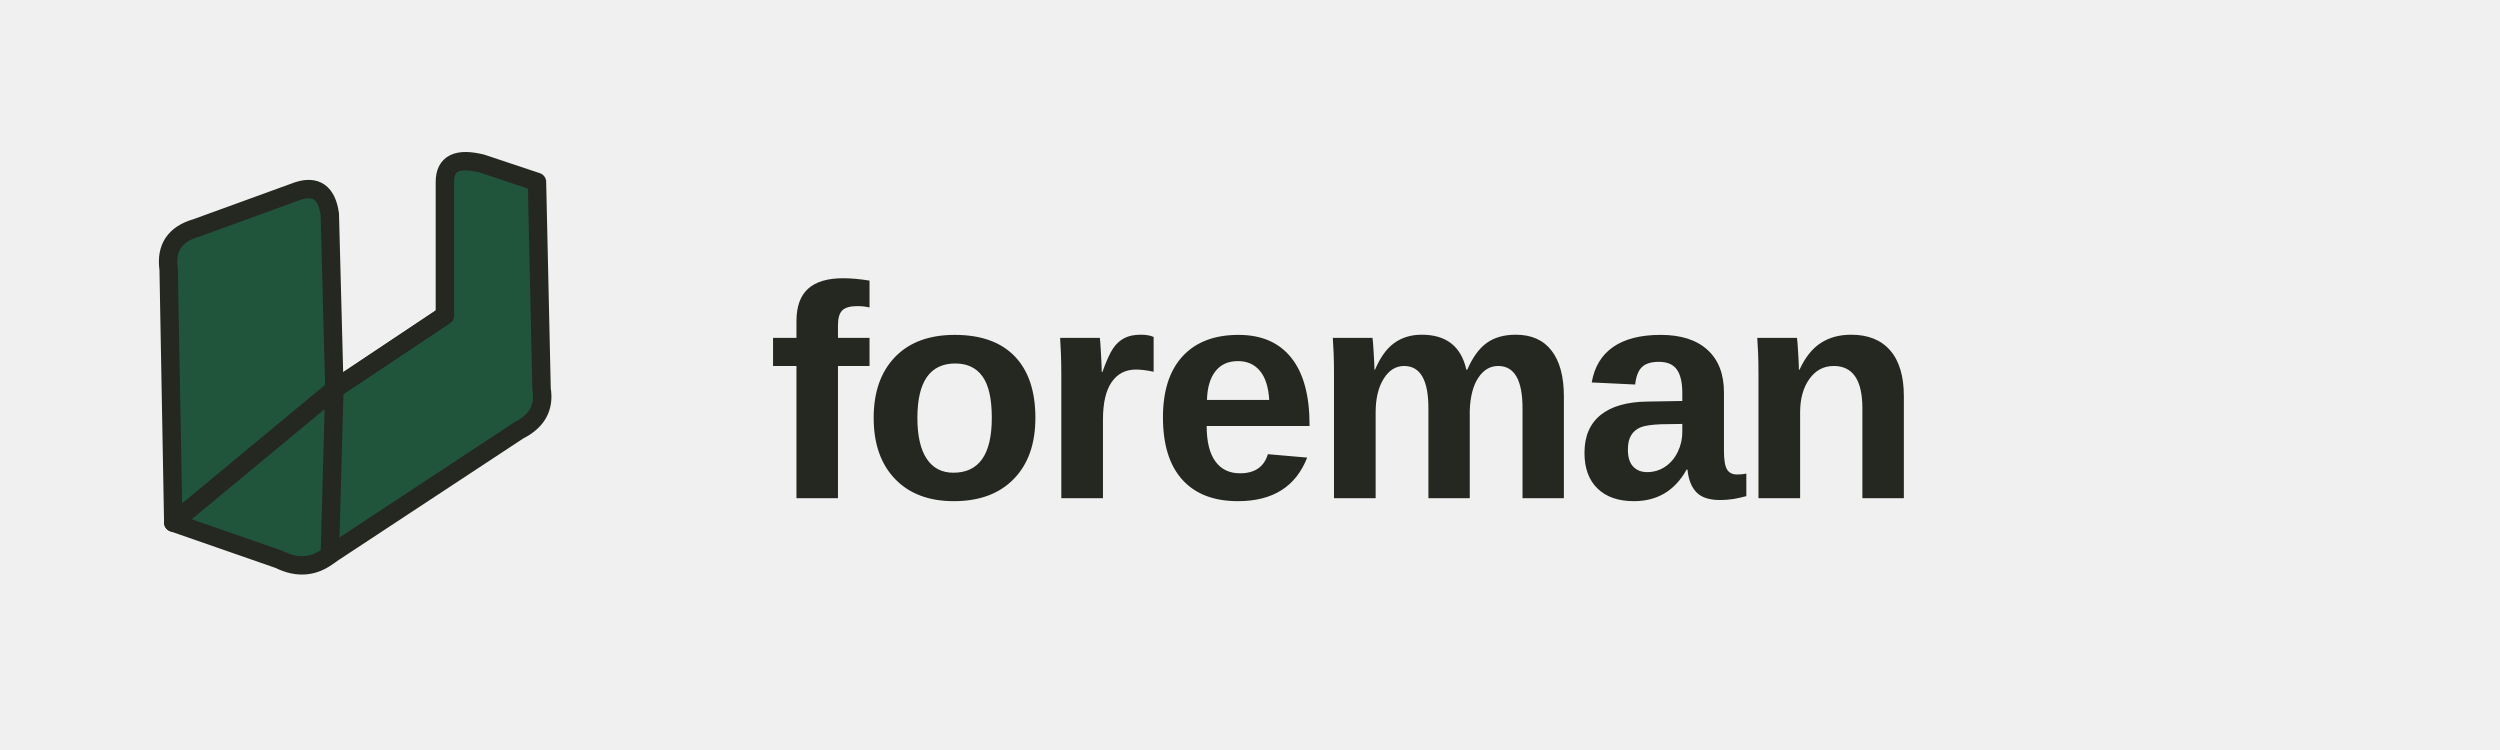
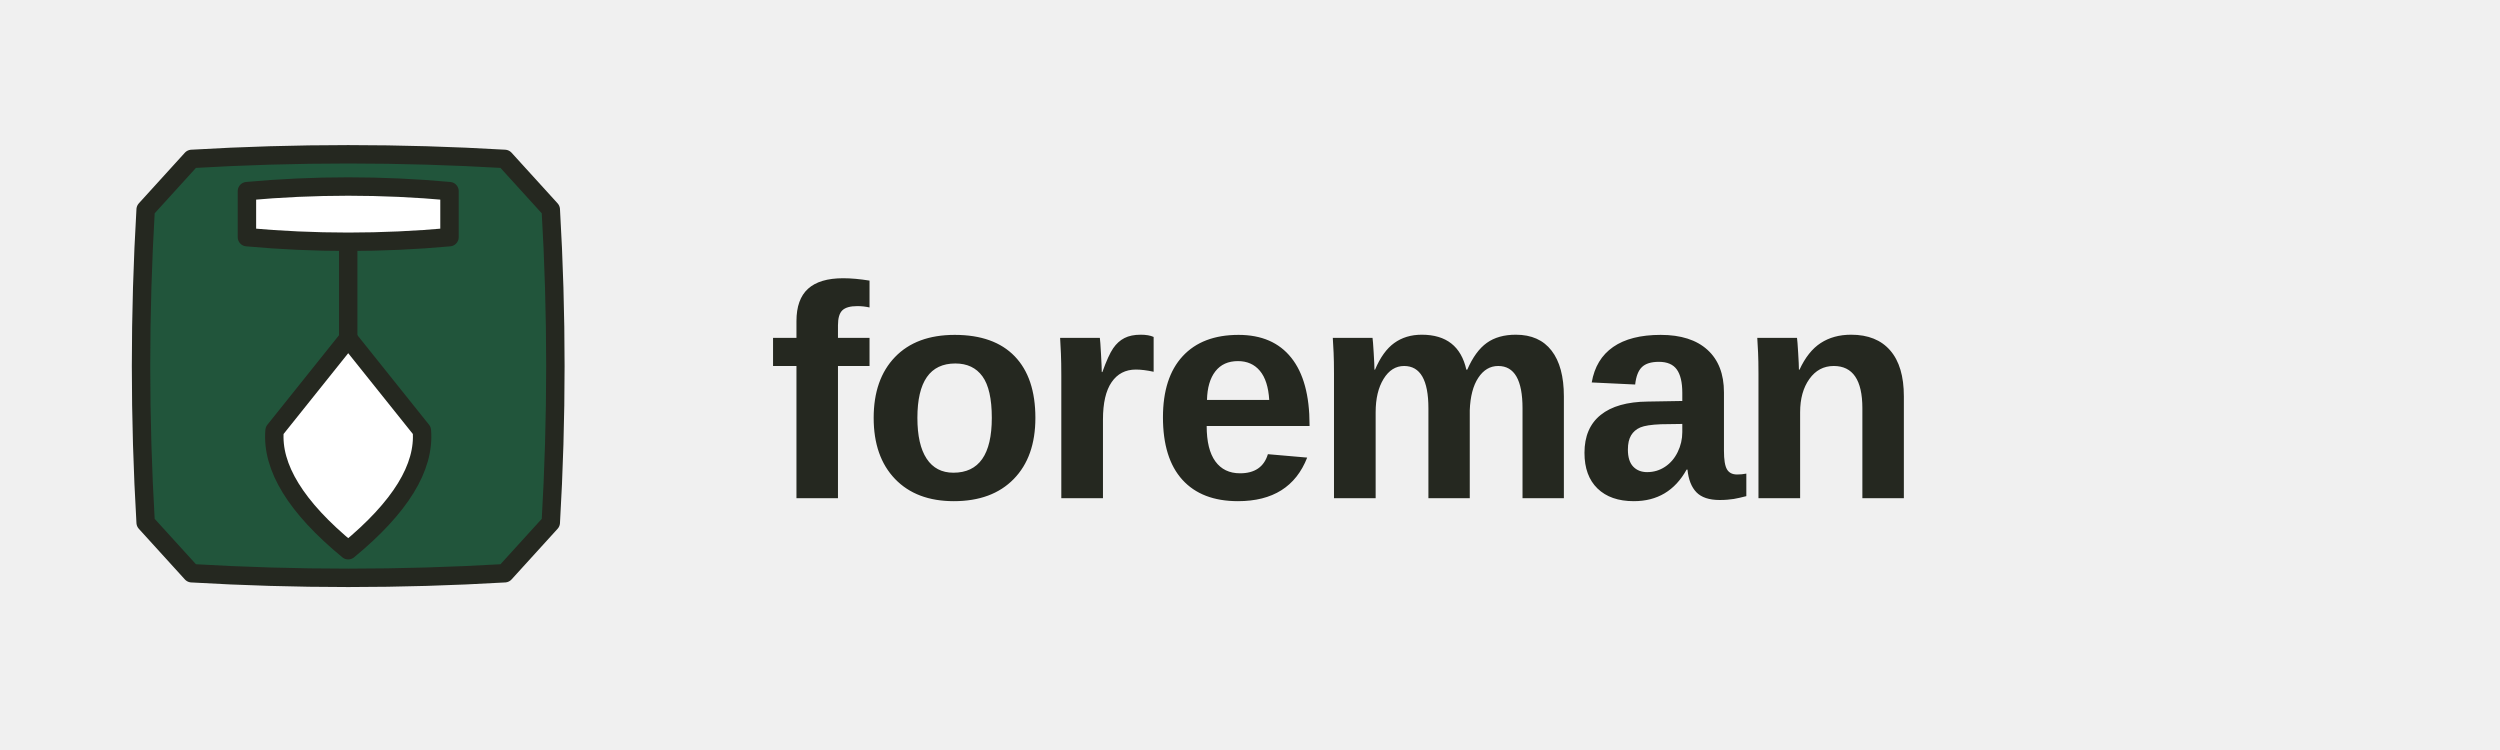
<svg xmlns="http://www.w3.org/2000/svg" width="1400" height="420" viewBox="0 0 1400 420">
  <g font-family="Segoe UI,Arial,sans-serif" fill="#252820">
    <g transform="translate(30 40) scale(2.578125)">
      <g stroke="#252820" stroke-width="4" stroke-linecap="round" stroke-linejoin="round">
-         <path d="M26 98L25 43Q24 36 31 34L53 26Q59 24 60 31L61 69 85 53 85 24Q85 18 93 20L105 24 106 69Q107 75 101 78L60 105Q55 109 49 106Z" fill="#21553b" />
-         <path d="M26 98L61 69 60 105M61 69L85 53" fill="none" />
+         <path d="M20 30L30 19Q64 17 98 19L108 30Q110 64 108 98L98 109Q64 111 30 109L20 98Q18 64 20 30Z" fill="#21553b" />
+         <path d="M64 36V58" fill="none" />
+         <path d="M42 26Q64 24 86 26L86 36Q64 38 42 36Z" fill="#ffffff" />
+         <path d="M64 58L80 78Q81 90 64 104Q47 90 48 78Z" fill="#ffffff" />
      </g>
    </g>
    <text x="430" y="279" font-size="170" font-weight="700" letter-spacing="-4">foreman</text>
  </g>
</svg>
